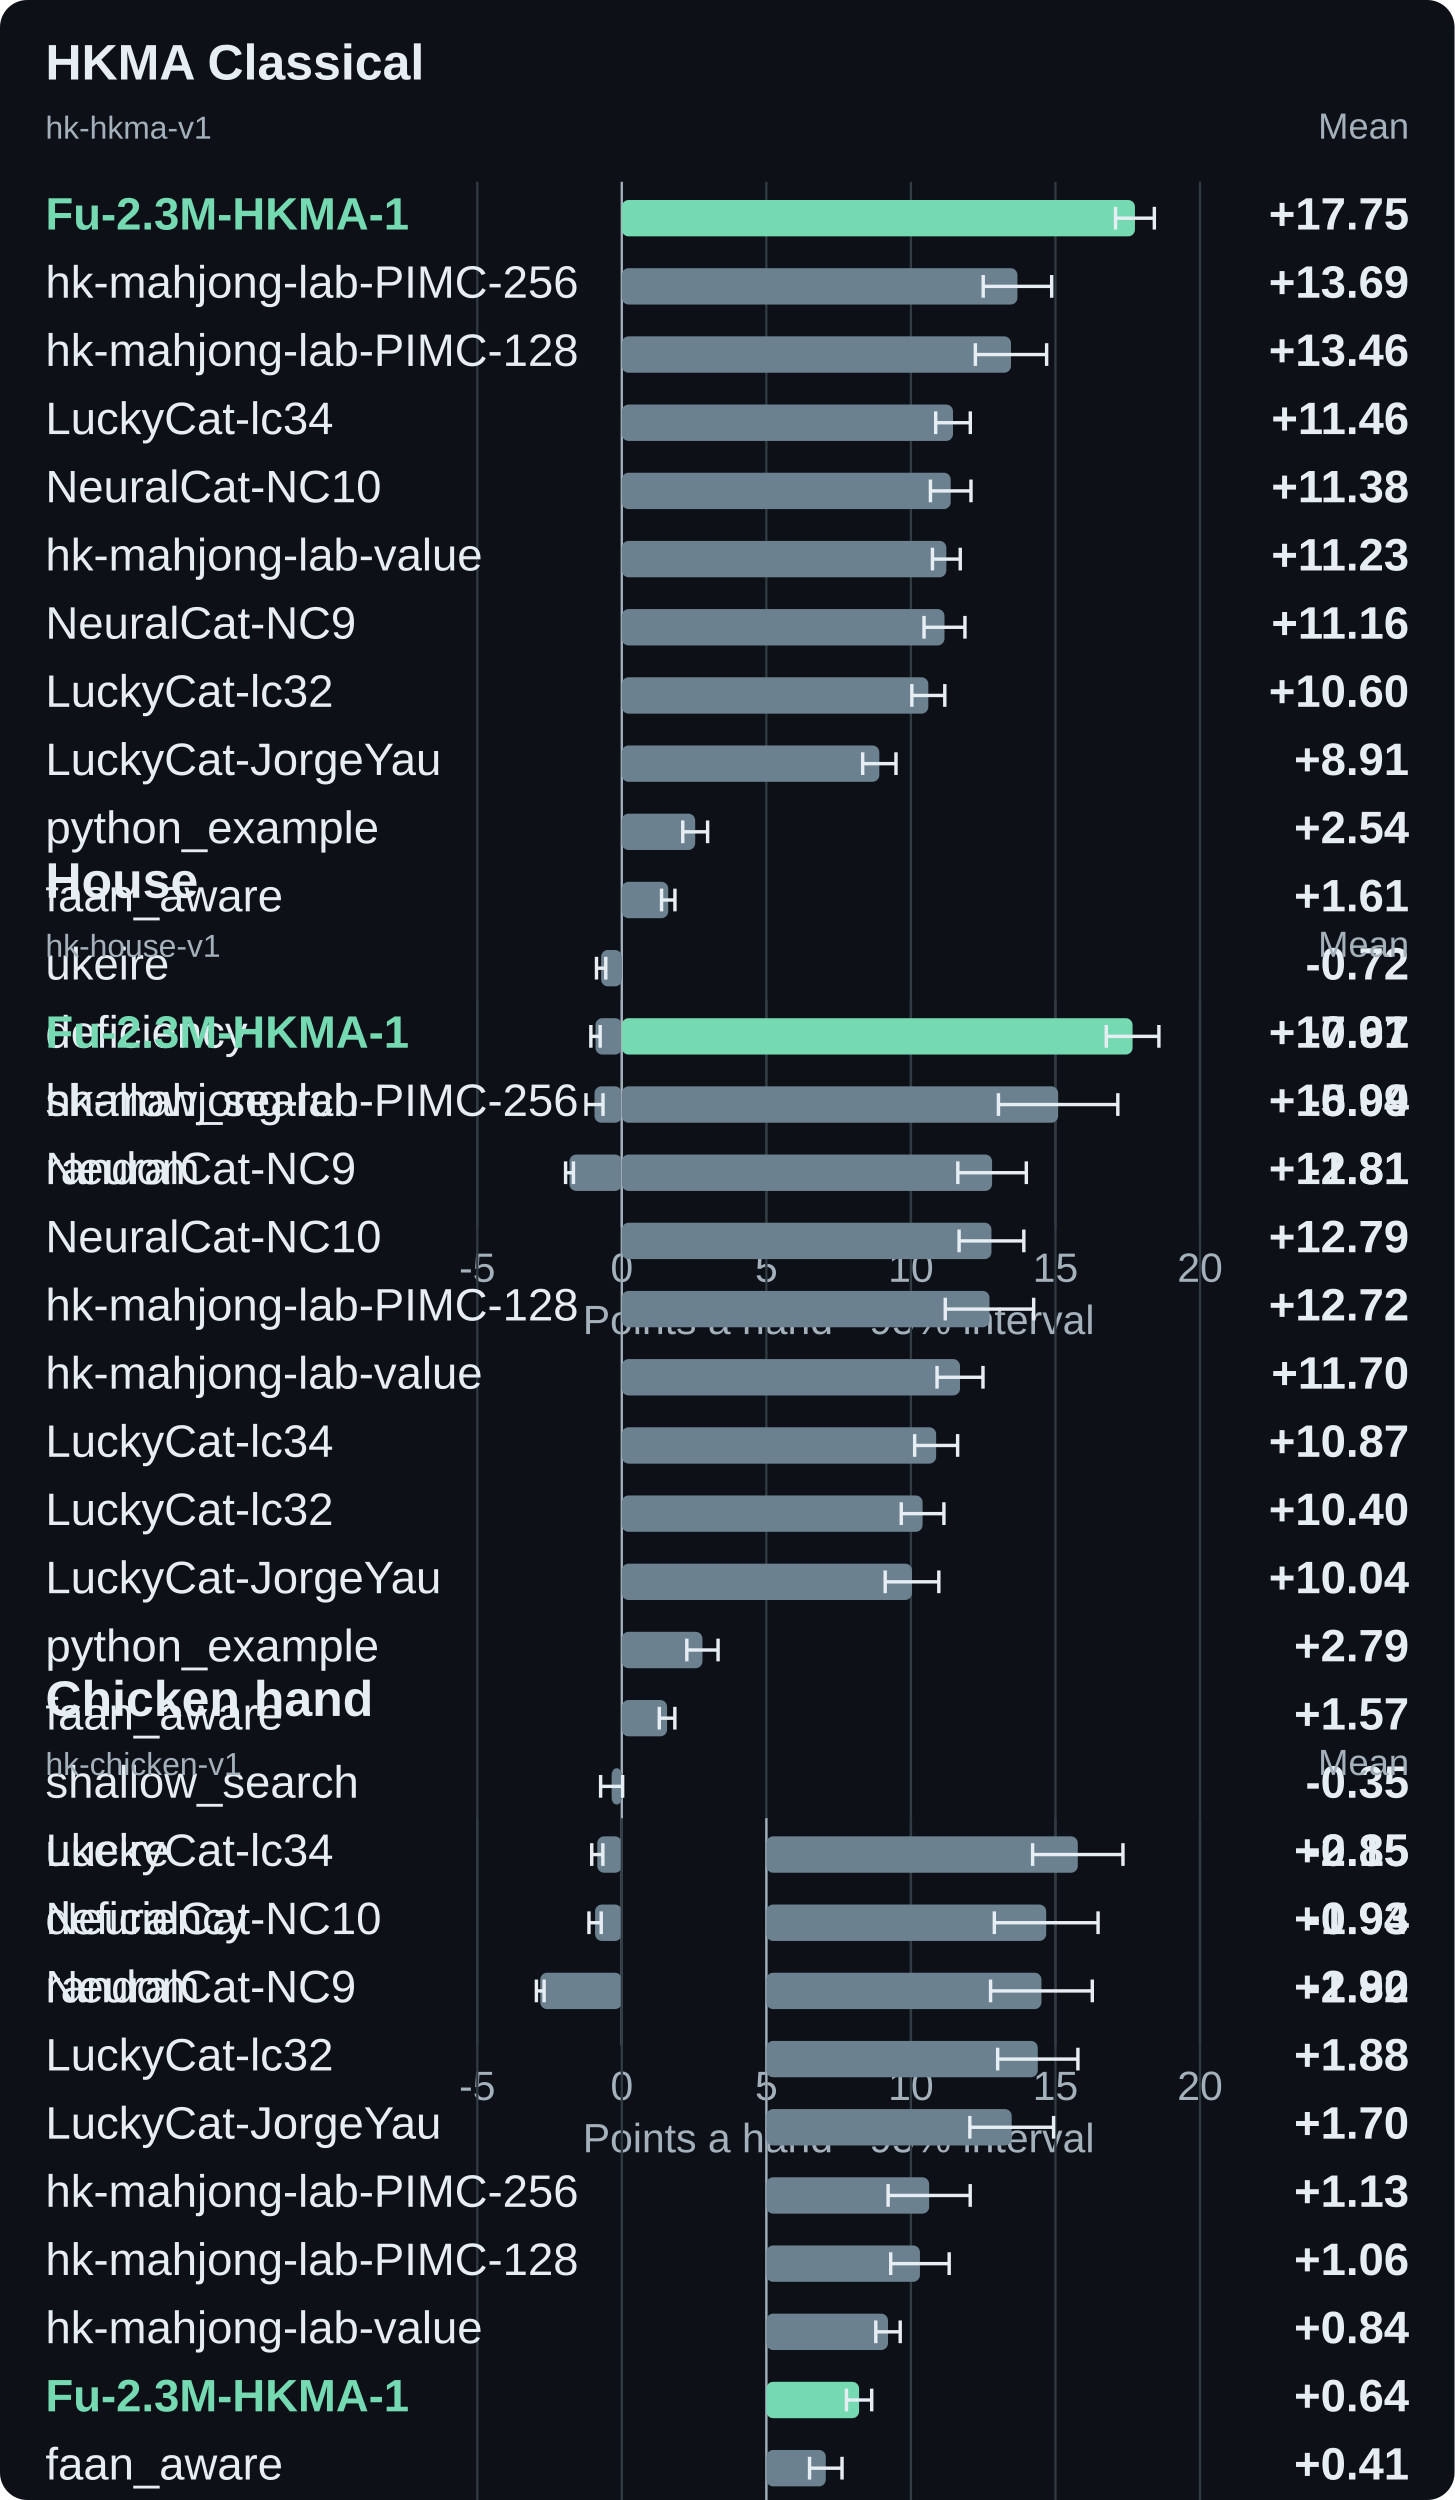
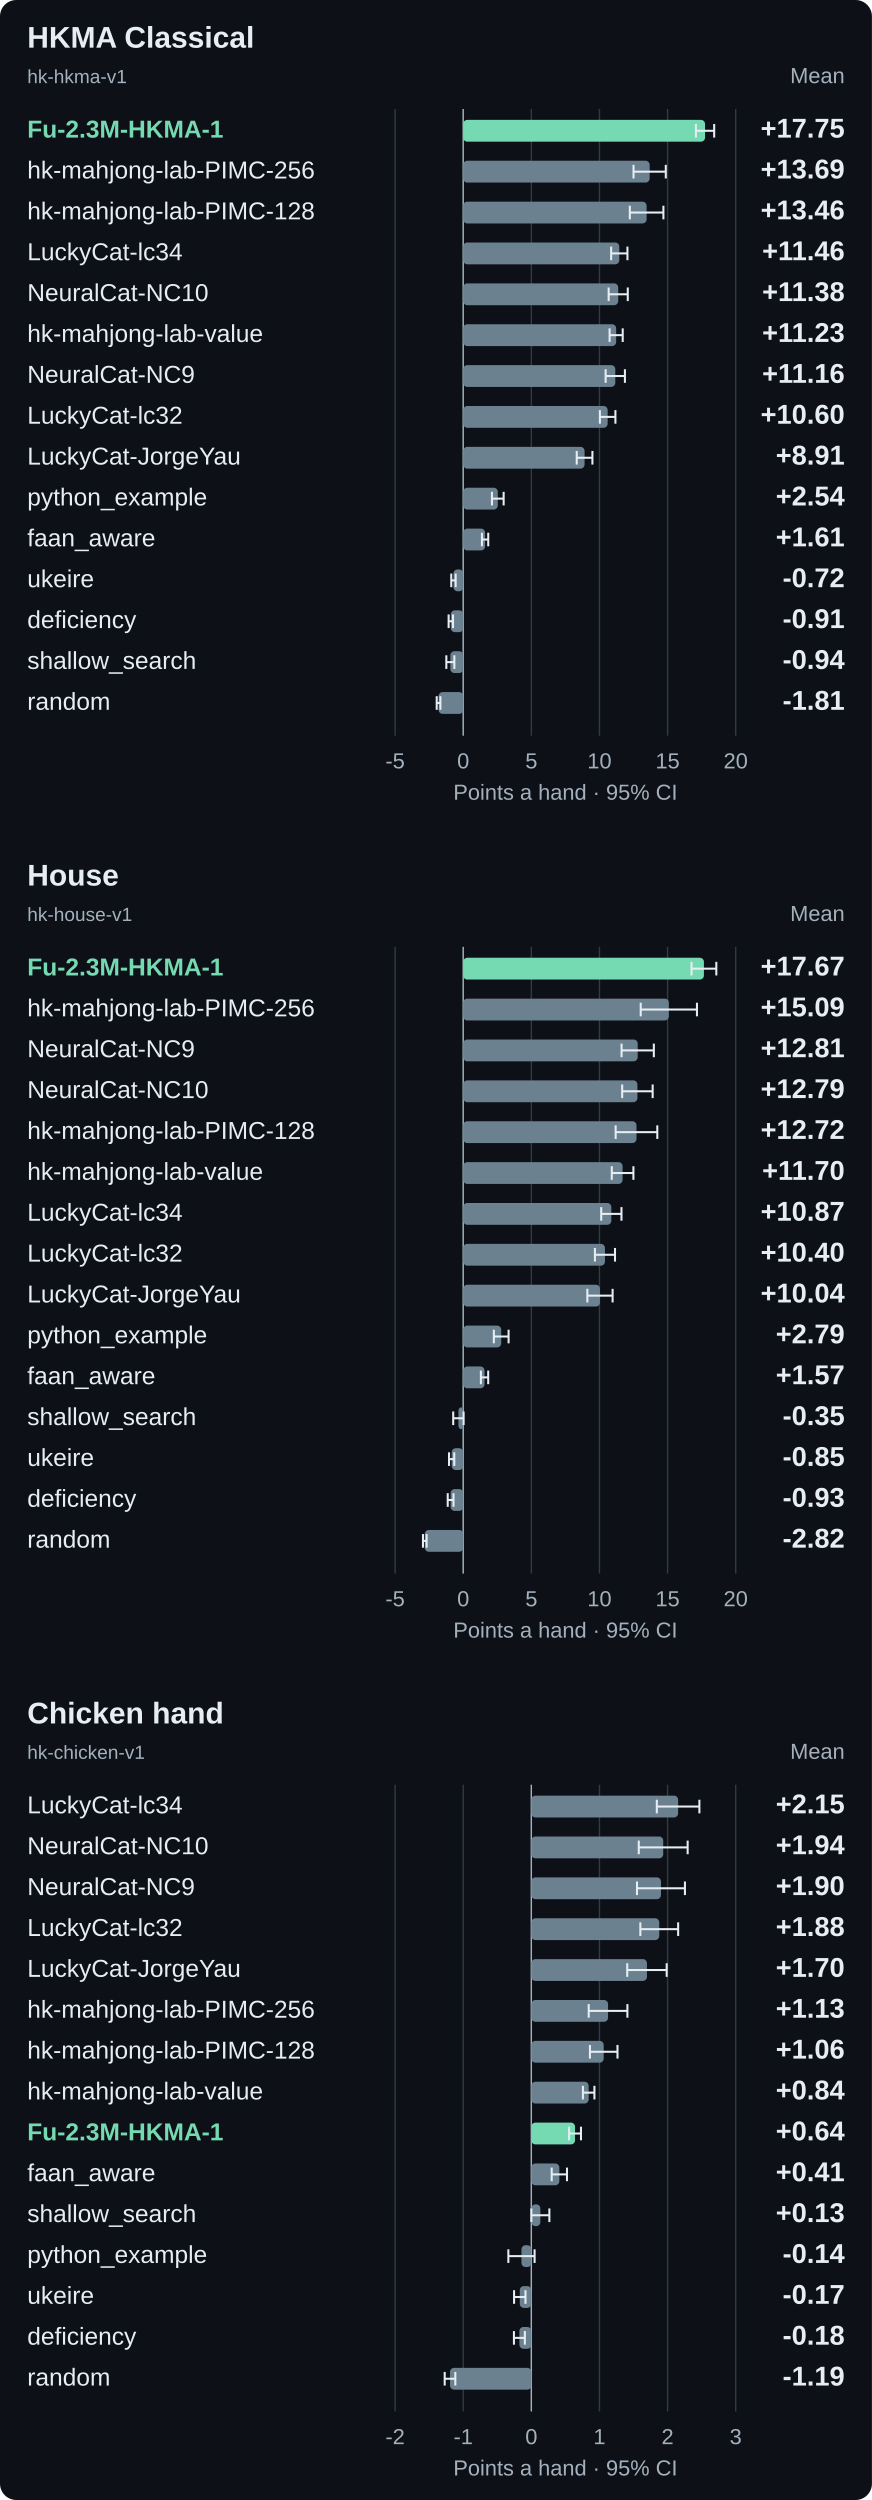
- <svg xmlns="http://www.w3.org/2000/svg" viewBox="0 0 640 1100" role="img" aria-labelledby="chart-title chart-desc">
-   <rect width="640" height="1100" rx="12" fill="#0d1117" />
+ <svg xmlns="http://www.w3.org/2000/svg" viewBox="0 0 640 1835" role="img" aria-labelledby="chart-title chart-desc">
+   <rect width="640" height="1835" rx="12" fill="#0d1117" />
  <g font-family="-apple-system,BlinkMacSystemFont,Segoe UI,Arial,sans-serif" fill="#e6edf3">
    <text x="20" y="35" font-size="22" font-weight="700">HKMA Classical</text>
    <text x="20" y="61" font-size="14" fill="#a4b1bd">hk-hkma-v1</text>
    <text x="620" y="61" font-size="16" text-anchor="end" fill="#a4b1bd">Mean</text>
-     <path d="M210.00 80V540" stroke="#303b43" />
-     <text x="210.00" y="564" font-size="18" text-anchor="middle" fill="#a4b1bd">-5</text>
-     <path d="M273.60 80V540" stroke="#303b43" />
-     <text x="273.60" y="564" font-size="18" text-anchor="middle" fill="#a4b1bd">0</text>
-     <path d="M337.20 80V540" stroke="#303b43" />
-     <text x="337.20" y="564" font-size="18" text-anchor="middle" fill="#a4b1bd">5</text>
-     <path d="M400.80 80V540" stroke="#303b43" />
-     <text x="400.80" y="564" font-size="18" text-anchor="middle" fill="#a4b1bd">10</text>
-     <path d="M464.40 80V540" stroke="#303b43" />
-     <text x="464.40" y="564" font-size="18" text-anchor="middle" fill="#a4b1bd">15</text>
-     <path d="M528.00 80V540" stroke="#303b43" />
-     <text x="528.00" y="564" font-size="18" text-anchor="middle" fill="#a4b1bd">20</text>
-     <path d="M273.60 80V540" stroke="#a4b1bd" />
-     <text x="20" y="101" font-size="20" fill="#75d9b1" font-weight="700">Fu-2.3M-HKMA-1</text>
-     <g>
-       <rect x="273.60" y="88" width="225.78" height="16" rx="3" fill="#75d9b1" />
-       <path d="M490.85 96H507.91M490.85 91v10M507.91 91v10" stroke="#e6edf3" stroke-width="1.5" />
+     <path d="M290.00 80V540" stroke="#303b43" />
+     <text x="290.00" y="564" font-size="16" text-anchor="middle" fill="#a4b1bd">-5</text>
+     <path d="M340.00 80V540" stroke="#303b43" />
+     <text x="340.00" y="564" font-size="16" text-anchor="middle" fill="#a4b1bd">0</text>
+     <path d="M390.00 80V540" stroke="#303b43" />
+     <text x="390.00" y="564" font-size="16" text-anchor="middle" fill="#a4b1bd">5</text>
+     <path d="M440.00 80V540" stroke="#303b43" />
+     <text x="440.00" y="564" font-size="16" text-anchor="middle" fill="#a4b1bd">10</text>
+     <path d="M490.00 80V540" stroke="#303b43" />
+     <text x="490.00" y="564" font-size="16" text-anchor="middle" fill="#a4b1bd">15</text>
+     <path d="M540.00 80V540" stroke="#303b43" />
+     <text x="540.00" y="564" font-size="16" text-anchor="middle" fill="#a4b1bd">20</text>
+     <path d="M340.00 80V540" stroke="#a4b1bd" />
+     <text x="20" y="101" font-size="18" fill="#75d9b1" font-weight="700">Fu-2.3M-HKMA-1</text>
+     <g>
+       <rect x="340.00" y="88" width="177.50" height="16" rx="3" fill="#75d9b1" />
+       <path d="M510.79 96H524.21M510.79 91v10M524.21 91v10" stroke="#e6edf3" stroke-width="1.5" />
    </g>
    <text x="620" y="101" font-size="20" text-anchor="end" font-weight="600">+17.75</text>
-     <text x="20" y="131" font-size="20" fill="#e6edf3" font-weight="400">hk-mahjong-lab-PIMC-256</text>
-     <g>
-       <rect x="273.60" y="118" width="174.07" height="16" rx="3" fill="#6b8190" />
-       <path d="M432.61 126H462.74M432.61 121v10M462.74 121v10" stroke="#e6edf3" stroke-width="1.5" />
+     <text x="20" y="131" font-size="18" fill="#e6edf3" font-weight="400">hk-mahjong-lab-PIMC-256</text>
+     <g>
+       <rect x="340.00" y="118" width="136.85" height="16" rx="3" fill="#6b8190" />
+       <path d="M465.01 126H488.69M465.01 121v10M488.69 121v10" stroke="#e6edf3" stroke-width="1.5" />
    </g>
    <text x="620" y="131" font-size="20" text-anchor="end" font-weight="600">+13.69</text>
-     <text x="20" y="161" font-size="20" fill="#e6edf3" font-weight="400">hk-mahjong-lab-PIMC-128</text>
-     <g>
-       <rect x="273.60" y="148" width="171.24" height="16" rx="3" fill="#6b8190" />
-       <path d="M429.16 156H460.52M429.16 151v10M460.52 151v10" stroke="#e6edf3" stroke-width="1.5" />
+     <text x="20" y="161" font-size="18" fill="#e6edf3" font-weight="400">hk-mahjong-lab-PIMC-128</text>
+     <g>
+       <rect x="340.00" y="148" width="134.62" height="16" rx="3" fill="#6b8190" />
+       <path d="M462.30 156H486.95M462.30 151v10M486.95 151v10" stroke="#e6edf3" stroke-width="1.5" />
    </g>
    <text x="620" y="161" font-size="20" text-anchor="end" font-weight="600">+13.46</text>
-     <text x="20" y="191" font-size="20" fill="#e6edf3" font-weight="400">LuckyCat-lc34</text>
-     <g>
-       <rect x="273.60" y="178" width="145.72" height="16" rx="3" fill="#6b8190" />
-       <path d="M411.71 186H426.93M411.71 181v10M426.93 181v10" stroke="#e6edf3" stroke-width="1.5" />
+     <text x="20" y="191" font-size="18" fill="#e6edf3" font-weight="400">LuckyCat-lc34</text>
+     <g>
+       <rect x="340.00" y="178" width="114.56" height="16" rx="3" fill="#6b8190" />
+       <path d="M448.58 186H460.54M448.58 181v10M460.54 181v10" stroke="#e6edf3" stroke-width="1.5" />
    </g>
    <text x="620" y="191" font-size="20" text-anchor="end" font-weight="600">+11.46</text>
-     <text x="20" y="221" font-size="20" fill="#e6edf3" font-weight="400">NeuralCat-NC10</text>
-     <g>
-       <rect x="273.60" y="208" width="144.71" height="16" rx="3" fill="#6b8190" />
-       <path d="M409.39 216H427.23M409.39 211v10M427.23 211v10" stroke="#e6edf3" stroke-width="1.5" />
+     <text x="20" y="221" font-size="18" fill="#e6edf3" font-weight="400">NeuralCat-NC10</text>
+     <g>
+       <rect x="340.00" y="208" width="113.76" height="16" rx="3" fill="#6b8190" />
+       <path d="M446.75 216H460.78M446.75 211v10M460.78 211v10" stroke="#e6edf3" stroke-width="1.5" />
    </g>
    <text x="620" y="221" font-size="20" text-anchor="end" font-weight="600">+11.38</text>
-     <text x="20" y="251" font-size="20" fill="#e6edf3" font-weight="400">hk-mahjong-lab-value</text>
-     <g>
-       <rect x="273.60" y="238" width="142.79" height="16" rx="3" fill="#6b8190" />
-       <path d="M410.28 246H422.51M410.28 241v10M422.51 241v10" stroke="#e6edf3" stroke-width="1.5" />
+     <text x="20" y="251" font-size="18" fill="#e6edf3" font-weight="400">hk-mahjong-lab-value</text>
+     <g>
+       <rect x="340.00" y="238" width="112.26" height="16" rx="3" fill="#6b8190" />
+       <path d="M447.45 246H457.07M447.45 241v10M457.07 241v10" stroke="#e6edf3" stroke-width="1.5" />
    </g>
    <text x="620" y="251" font-size="20" text-anchor="end" font-weight="600">+11.23</text>
-     <text x="20" y="281" font-size="20" fill="#e6edf3" font-weight="400">NeuralCat-NC9</text>
-     <g>
-       <rect x="273.60" y="268" width="141.97" height="16" rx="3" fill="#6b8190" />
-       <path d="M406.57 276H424.57M406.57 271v10M424.57 271v10" stroke="#e6edf3" stroke-width="1.5" />
+     <text x="20" y="281" font-size="18" fill="#e6edf3" font-weight="400">NeuralCat-NC9</text>
+     <g>
+       <rect x="340.00" y="268" width="111.62" height="16" rx="3" fill="#6b8190" />
+       <path d="M444.54 276H458.69M444.54 271v10M458.69 271v10" stroke="#e6edf3" stroke-width="1.5" />
    </g>
    <text x="620" y="281" font-size="20" text-anchor="end" font-weight="600">+11.16</text>
-     <text x="20" y="311" font-size="20" fill="#e6edf3" font-weight="400">LuckyCat-lc32</text>
-     <g>
-       <rect x="273.60" y="298" width="134.86" height="16" rx="3" fill="#6b8190" />
-       <path d="M401.21 306H415.71M401.21 301v10M415.71 301v10" stroke="#e6edf3" stroke-width="1.5" />
+     <text x="20" y="311" font-size="18" fill="#e6edf3" font-weight="400">LuckyCat-lc32</text>
+     <g>
+       <rect x="340.00" y="298" width="106.02" height="16" rx="3" fill="#6b8190" />
+       <path d="M440.32 306H451.72M440.32 301v10M451.72 301v10" stroke="#e6edf3" stroke-width="1.5" />
    </g>
    <text x="620" y="311" font-size="20" text-anchor="end" font-weight="600">+10.60</text>
-     <text x="20" y="341" font-size="20" fill="#e6edf3" font-weight="400">LuckyCat-JorgeYau</text>
-     <g>
-       <rect x="273.60" y="328" width="113.30" height="16" rx="3" fill="#6b8190" />
-       <path d="M379.58 336H394.23M379.58 331v10M394.23 331v10" stroke="#e6edf3" stroke-width="1.5" />
+     <text x="20" y="341" font-size="18" fill="#e6edf3" font-weight="400">LuckyCat-JorgeYau</text>
+     <g>
+       <rect x="340.00" y="328" width="89.08" height="16" rx="3" fill="#6b8190" />
+       <path d="M423.32 336H434.83M423.32 331v10M434.83 331v10" stroke="#e6edf3" stroke-width="1.5" />
    </g>
    <text x="620" y="341" font-size="20" text-anchor="end" font-weight="600">+8.91</text>
-     <text x="20" y="371" font-size="20" fill="#e6edf3" font-weight="400">python_example</text>
-     <g>
-       <rect x="273.60" y="358" width="32.28" height="16" rx="3" fill="#6b8190" />
-       <path d="M300.41 366H311.35M300.41 361v10M311.35 361v10" stroke="#e6edf3" stroke-width="1.5" />
+     <text x="20" y="371" font-size="18" fill="#e6edf3" font-weight="400">python_example</text>
+     <g>
+       <rect x="340.00" y="358" width="25.38" height="16" rx="3" fill="#6b8190" />
+       <path d="M361.08 366H369.67M361.08 361v10M369.67 361v10" stroke="#e6edf3" stroke-width="1.5" />
    </g>
    <text x="620" y="371" font-size="20" text-anchor="end" font-weight="600">+2.54</text>
-     <text x="20" y="401" font-size="20" fill="#e6edf3" font-weight="400">faan_aware</text>
-     <g>
-       <rect x="273.60" y="388" width="20.42" height="16" rx="3" fill="#6b8190" />
-       <path d="M291.08 396H296.97M291.08 391v10M296.97 391v10" stroke="#e6edf3" stroke-width="1.5" />
+     <text x="20" y="401" font-size="18" fill="#e6edf3" font-weight="400">faan_aware</text>
+     <g>
+       <rect x="340.00" y="388" width="16.06" height="16" rx="3" fill="#6b8190" />
+       <path d="M353.74 396H358.37M353.74 391v10M358.37 391v10" stroke="#e6edf3" stroke-width="1.5" />
    </g>
    <text x="620" y="401" font-size="20" text-anchor="end" font-weight="600">+1.61</text>
-     <text x="20" y="431" font-size="20" fill="#e6edf3" font-weight="400">ukeire</text>
-     <g>
-       <rect x="264.50" y="418" width="9.10" height="16" rx="3" fill="#6b8190" />
-       <path d="M262.46 426H266.54M262.46 421v10M266.54 421v10" stroke="#e6edf3" stroke-width="1.5" />
+     <text x="20" y="431" font-size="18" fill="#e6edf3" font-weight="400">ukeire</text>
+     <g>
+       <rect x="332.84" y="418" width="7.16" height="16" rx="3" fill="#6b8190" />
+       <path d="M331.24 426H334.45M331.24 421v10M334.45 421v10" stroke="#e6edf3" stroke-width="1.5" />
    </g>
    <text x="620" y="431" font-size="20" text-anchor="end" font-weight="600">-0.72</text>
-     <text x="20" y="461" font-size="20" fill="#e6edf3" font-weight="400">deficiency</text>
-     <g>
-       <rect x="262.02" y="448" width="11.58" height="16" rx="3" fill="#6b8190" />
-       <path d="M259.98 456H264.07M259.98 451v10M264.07 451v10" stroke="#e6edf3" stroke-width="1.5" />
+     <text x="20" y="461" font-size="18" fill="#e6edf3" font-weight="400">deficiency</text>
+     <g>
+       <rect x="330.90" y="448" width="9.10" height="16" rx="3" fill="#6b8190" />
+       <path d="M329.29 456H332.51M329.29 451v10M332.51 451v10" stroke="#e6edf3" stroke-width="1.5" />
    </g>
    <text x="620" y="461" font-size="20" text-anchor="end" font-weight="600">-0.91</text>
-     <text x="20" y="491" font-size="20" fill="#e6edf3" font-weight="400">shallow_search</text>
-     <g>
-       <rect x="261.58" y="478" width="12.02" height="16" rx="3" fill="#6b8190" />
-       <path d="M257.84 486H265.32M257.84 481v10M265.32 481v10" stroke="#e6edf3" stroke-width="1.5" />
+     <text x="20" y="491" font-size="18" fill="#e6edf3" font-weight="400">shallow_search</text>
+     <g>
+       <rect x="330.55" y="478" width="9.45" height="16" rx="3" fill="#6b8190" />
+       <path d="M327.61 486H333.49M327.61 481v10M333.49 481v10" stroke="#e6edf3" stroke-width="1.5" />
    </g>
    <text x="620" y="491" font-size="20" text-anchor="end" font-weight="600">-0.94</text>
-     <text x="20" y="521" font-size="20" fill="#e6edf3" font-weight="400">random</text>
-     <g>
-       <rect x="250.58" y="508" width="23.02" height="16" rx="3" fill="#6b8190" />
-       <path d="M248.86 516H252.31M248.86 511v10M252.31 511v10" stroke="#e6edf3" stroke-width="1.5" />
+     <text x="20" y="521" font-size="18" fill="#e6edf3" font-weight="400">random</text>
+     <g>
+       <rect x="321.90" y="508" width="18.10" height="16" rx="3" fill="#6b8190" />
+       <path d="M320.55 516H323.26M320.55 511v10M323.26 511v10" stroke="#e6edf3" stroke-width="1.5" />
    </g>
    <text x="620" y="521" font-size="20" text-anchor="end" font-weight="600">-1.81</text>
-     <text x="369" y="587" font-size="18" text-anchor="middle" fill="#a4b1bd">Points a hand · 95% interval</text>
-     <text x="20" y="395" font-size="22" font-weight="700">House</text>
-     <text x="20" y="421" font-size="14" fill="#a4b1bd">hk-house-v1</text>
-     <text x="620" y="421" font-size="16" text-anchor="end" fill="#a4b1bd">Mean</text>
-     <path d="M210.00 440V900" stroke="#303b43" />
-     <text x="210.00" y="924" font-size="18" text-anchor="middle" fill="#a4b1bd">-5</text>
-     <path d="M273.60 440V900" stroke="#303b43" />
-     <text x="273.60" y="924" font-size="18" text-anchor="middle" fill="#a4b1bd">0</text>
-     <path d="M337.20 440V900" stroke="#303b43" />
-     <text x="337.20" y="924" font-size="18" text-anchor="middle" fill="#a4b1bd">5</text>
-     <path d="M400.80 440V900" stroke="#303b43" />
-     <text x="400.80" y="924" font-size="18" text-anchor="middle" fill="#a4b1bd">10</text>
-     <path d="M464.40 440V900" stroke="#303b43" />
-     <text x="464.40" y="924" font-size="18" text-anchor="middle" fill="#a4b1bd">15</text>
-     <path d="M528.00 440V900" stroke="#303b43" />
-     <text x="528.00" y="924" font-size="18" text-anchor="middle" fill="#a4b1bd">20</text>
-     <path d="M273.60 440V900" stroke="#a4b1bd" />
-     <text x="20" y="461" font-size="20" fill="#75d9b1" font-weight="700">Fu-2.3M-HKMA-1</text>
-     <g>
-       <rect x="273.60" y="448" width="224.74" height="16" rx="3" fill="#75d9b1" />
-       <path d="M486.77 456H509.91M486.77 451v10M509.91 451v10" stroke="#e6edf3" stroke-width="1.5" />
-     </g>
-     <text x="620" y="461" font-size="20" text-anchor="end" font-weight="600">+17.67</text>
-     <text x="20" y="491" font-size="20" fill="#e6edf3" font-weight="400">hk-mahjong-lab-PIMC-256</text>
-     <g>
-       <rect x="273.60" y="478" width="191.98" height="16" rx="3" fill="#6b8190" />
-       <path d="M439.32 486H491.84M439.32 481v10M491.84 481v10" stroke="#e6edf3" stroke-width="1.5" />
-     </g>
-     <text x="620" y="491" font-size="20" text-anchor="end" font-weight="600">+15.09</text>
-     <text x="20" y="521" font-size="20" fill="#e6edf3" font-weight="400">NeuralCat-NC9</text>
-     <g>
-       <rect x="273.60" y="508" width="162.91" height="16" rx="3" fill="#6b8190" />
-       <path d="M421.44 516H451.58M421.44 511v10M451.58 511v10" stroke="#e6edf3" stroke-width="1.5" />
-     </g>
-     <text x="620" y="521" font-size="20" text-anchor="end" font-weight="600">+12.81</text>
-     <text x="20" y="551" font-size="20" fill="#e6edf3" font-weight="400">NeuralCat-NC10</text>
-     <g>
-       <rect x="273.60" y="538" width="162.64" height="16" rx="3" fill="#6b8190" />
-       <path d="M422.01 546H450.48M422.01 541v10M450.48 541v10" stroke="#e6edf3" stroke-width="1.5" />
-     </g>
-     <text x="620" y="551" font-size="20" text-anchor="end" font-weight="600">+12.79</text>
-     <text x="20" y="581" font-size="20" fill="#e6edf3" font-weight="400">hk-mahjong-lab-PIMC-128</text>
-     <g>
-       <rect x="273.60" y="568" width="161.77" height="16" rx="3" fill="#6b8190" />
-       <path d="M415.92 576H454.81M415.92 571v10M454.81 571v10" stroke="#e6edf3" stroke-width="1.5" />
-     </g>
-     <text x="620" y="581" font-size="20" text-anchor="end" font-weight="600">+12.72</text>
-     <text x="20" y="611" font-size="20" fill="#e6edf3" font-weight="400">hk-mahjong-lab-value</text>
-     <g>
-       <rect x="273.60" y="598" width="148.80" height="16" rx="3" fill="#6b8190" />
-       <path d="M412.30 606H432.51M412.30 601v10M432.51 601v10" stroke="#e6edf3" stroke-width="1.5" />
-     </g>
-     <text x="620" y="611" font-size="20" text-anchor="end" font-weight="600">+11.70</text>
-     <text x="20" y="641" font-size="20" fill="#e6edf3" font-weight="400">LuckyCat-lc34</text>
-     <g>
-       <rect x="273.60" y="628" width="138.30" height="16" rx="3" fill="#6b8190" />
-       <path d="M402.45 636H421.36M402.45 631v10M421.36 631v10" stroke="#e6edf3" stroke-width="1.5" />
-     </g>
-     <text x="620" y="641" font-size="20" text-anchor="end" font-weight="600">+10.87</text>
-     <text x="20" y="671" font-size="20" fill="#e6edf3" font-weight="400">LuckyCat-lc32</text>
-     <g>
-       <rect x="273.60" y="658" width="132.34" height="16" rx="3" fill="#6b8190" />
-       <path d="M396.56 666H415.32M396.56 661v10M415.32 661v10" stroke="#e6edf3" stroke-width="1.5" />
-     </g>
-     <text x="620" y="671" font-size="20" text-anchor="end" font-weight="600">+10.40</text>
-     <text x="20" y="701" font-size="20" fill="#e6edf3" font-weight="400">LuckyCat-JorgeYau</text>
-     <g>
-       <rect x="273.60" y="688" width="127.68" height="16" rx="3" fill="#6b8190" />
-       <path d="M389.49 696H413.08M389.49 691v10M413.08 691v10" stroke="#e6edf3" stroke-width="1.5" />
-     </g>
-     <text x="620" y="701" font-size="20" text-anchor="end" font-weight="600">+10.04</text>
-     <text x="20" y="731" font-size="20" fill="#e6edf3" font-weight="400">python_example</text>
-     <g>
-       <rect x="273.60" y="718" width="35.48" height="16" rx="3" fill="#6b8190" />
-       <path d="M302.20 726H315.95M302.20 721v10M315.95 721v10" stroke="#e6edf3" stroke-width="1.5" />
-     </g>
-     <text x="620" y="731" font-size="20" text-anchor="end" font-weight="600">+2.79</text>
-     <text x="20" y="761" font-size="20" fill="#e6edf3" font-weight="400">faan_aware</text>
-     <g>
-       <rect x="273.60" y="748" width="19.91" height="16" rx="3" fill="#6b8190" />
-       <path d="M290.09 756H296.93M290.09 751v10M296.93 751v10" stroke="#e6edf3" stroke-width="1.5" />
-     </g>
-     <text x="620" y="761" font-size="20" text-anchor="end" font-weight="600">+1.57</text>
-     <text x="20" y="791" font-size="20" fill="#e6edf3" font-weight="400">shallow_search</text>
-     <g>
-       <rect x="269.12" y="778" width="4.48" height="16" rx="3" fill="#6b8190" />
-       <path d="M264.27 786H273.96M264.27 781v10M273.96 781v10" stroke="#e6edf3" stroke-width="1.5" />
-     </g>
-     <text x="620" y="791" font-size="20" text-anchor="end" font-weight="600">-0.35</text>
-     <text x="20" y="821" font-size="20" fill="#e6edf3" font-weight="400">ukeire</text>
-     <g>
-       <rect x="262.81" y="808" width="10.79" height="16" rx="3" fill="#6b8190" />
-       <path d="M260.36 816H265.26M260.36 811v10M265.26 811v10" stroke="#e6edf3" stroke-width="1.5" />
-     </g>
-     <text x="620" y="821" font-size="20" text-anchor="end" font-weight="600">-0.85</text>
-     <text x="20" y="851" font-size="20" fill="#e6edf3" font-weight="400">deficiency</text>
-     <g>
-       <rect x="261.83" y="838" width="11.77" height="16" rx="3" fill="#6b8190" />
-       <path d="M259.14 846H264.53M259.14 841v10M264.53 841v10" stroke="#e6edf3" stroke-width="1.5" />
-     </g>
-     <text x="620" y="851" font-size="20" text-anchor="end" font-weight="600">-0.93</text>
-     <text x="20" y="881" font-size="20" fill="#e6edf3" font-weight="400">random</text>
-     <g>
-       <rect x="237.72" y="868" width="35.88" height="16" rx="3" fill="#6b8190" />
-       <path d="M236.02 876H239.41M236.02 871v10M239.41 871v10" stroke="#e6edf3" stroke-width="1.5" />
-     </g>
-     <text x="620" y="881" font-size="20" text-anchor="end" font-weight="600">-2.82</text>
-     <text x="369" y="947" font-size="18" text-anchor="middle" fill="#a4b1bd">Points a hand · 95% interval</text>
-     <text x="20" y="755" font-size="22" font-weight="700">Chicken hand</text>
-     <text x="20" y="781" font-size="14" fill="#a4b1bd">hk-chicken-v1</text>
-     <text x="620" y="781" font-size="16" text-anchor="end" fill="#a4b1bd">Mean</text>
-     <path d="M210.00 800V1260" stroke="#303b43" />
-     <text x="210.00" y="1284" font-size="18" text-anchor="middle" fill="#a4b1bd">-2</text>
-     <path d="M273.60 800V1260" stroke="#303b43" />
-     <text x="273.60" y="1284" font-size="18" text-anchor="middle" fill="#a4b1bd">-1</text>
-     <path d="M337.20 800V1260" stroke="#303b43" />
-     <text x="337.20" y="1284" font-size="18" text-anchor="middle" fill="#a4b1bd">0</text>
-     <path d="M400.80 800V1260" stroke="#303b43" />
-     <text x="400.80" y="1284" font-size="18" text-anchor="middle" fill="#a4b1bd">1</text>
-     <path d="M464.40 800V1260" stroke="#303b43" />
-     <text x="464.40" y="1284" font-size="18" text-anchor="middle" fill="#a4b1bd">2</text>
-     <path d="M528.00 800V1260" stroke="#303b43" />
-     <text x="528.00" y="1284" font-size="18" text-anchor="middle" fill="#a4b1bd">3</text>
-     <path d="M337.20 800V1260" stroke="#a4b1bd" />
-     <text x="20" y="821" font-size="20" fill="#e6edf3" font-weight="400">LuckyCat-lc34</text>
-     <g>
-       <rect x="337.20" y="808" width="137.03" height="16" rx="3" fill="#6b8190" />
-       <path d="M454.35 816H494.10M454.35 811v10M494.10 811v10" stroke="#e6edf3" stroke-width="1.5" />
-     </g>
-     <text x="620" y="821" font-size="20" text-anchor="end" font-weight="600">+2.15</text>
-     <text x="20" y="851" font-size="20" fill="#e6edf3" font-weight="400">NeuralCat-NC10</text>
-     <g>
-       <rect x="337.20" y="838" width="123.13" height="16" rx="3" fill="#6b8190" />
-       <path d="M437.51 846H483.15M437.51 841v10M483.15 841v10" stroke="#e6edf3" stroke-width="1.5" />
-     </g>
-     <text x="620" y="851" font-size="20" text-anchor="end" font-weight="600">+1.94</text>
-     <text x="20" y="881" font-size="20" fill="#e6edf3" font-weight="400">NeuralCat-NC9</text>
-     <g>
-       <rect x="337.20" y="868" width="121.03" height="16" rx="3" fill="#6b8190" />
-       <path d="M435.85 876H480.61M435.85 871v10M480.61 871v10" stroke="#e6edf3" stroke-width="1.5" />
-     </g>
-     <text x="620" y="881" font-size="20" text-anchor="end" font-weight="600">+1.90</text>
-     <text x="20" y="911" font-size="20" fill="#e6edf3" font-weight="400">LuckyCat-lc32</text>
-     <g>
-       <rect x="337.20" y="898" width="119.42" height="16" rx="3" fill="#6b8190" />
-       <path d="M438.97 906H474.28M438.97 901v10M474.28 901v10" stroke="#e6edf3" stroke-width="1.5" />
-     </g>
-     <text x="620" y="911" font-size="20" text-anchor="end" font-weight="600">+1.88</text>
-     <text x="20" y="941" font-size="20" fill="#e6edf3" font-weight="400">LuckyCat-JorgeYau</text>
-     <g>
-       <rect x="337.20" y="928" width="107.95" height="16" rx="3" fill="#6b8190" />
-       <path d="M426.73 936H463.58M426.73 931v10M463.58 931v10" stroke="#e6edf3" stroke-width="1.5" />
-     </g>
-     <text x="620" y="941" font-size="20" text-anchor="end" font-weight="600">+1.70</text>
-     <text x="20" y="971" font-size="20" fill="#e6edf3" font-weight="400">hk-mahjong-lab-PIMC-256</text>
-     <g>
-       <rect x="337.20" y="958" width="71.63" height="16" rx="3" fill="#6b8190" />
-       <path d="M390.77 966H426.89M390.77 961v10M426.89 961v10" stroke="#e6edf3" stroke-width="1.5" />
-     </g>
-     <text x="620" y="971" font-size="20" text-anchor="end" font-weight="600">+1.13</text>
-     <text x="20" y="1001" font-size="20" fill="#e6edf3" font-weight="400">hk-mahjong-lab-PIMC-128</text>
-     <g>
-       <rect x="337.20" y="988" width="67.57" height="16" rx="3" fill="#6b8190" />
-       <path d="M391.91 996H417.64M391.91 991v10M417.64 991v10" stroke="#e6edf3" stroke-width="1.5" />
-     </g>
-     <text x="620" y="1001" font-size="20" text-anchor="end" font-weight="600">+1.06</text>
-     <text x="20" y="1031" font-size="20" fill="#e6edf3" font-weight="400">hk-mahjong-lab-value</text>
-     <g>
-       <rect x="337.20" y="1018" width="53.52" height="16" rx="3" fill="#6b8190" />
-       <path d="M385.35 1026H396.09M385.35 1021v10M396.09 1021v10" stroke="#e6edf3" stroke-width="1.5" />
-     </g>
-     <text x="620" y="1031" font-size="20" text-anchor="end" font-weight="600">+0.84</text>
-     <text x="20" y="1061" font-size="20" fill="#75d9b1" font-weight="700">Fu-2.3M-HKMA-1</text>
-     <g>
-       <rect x="337.20" y="1048" width="40.80" height="16" rx="3" fill="#75d9b1" />
-       <path d="M372.45 1056H383.55M372.45 1051v10M383.55 1051v10" stroke="#e6edf3" stroke-width="1.5" />
-     </g>
-     <text x="620" y="1061" font-size="20" text-anchor="end" font-weight="600">+0.64</text>
-     <text x="20" y="1091" font-size="20" fill="#e6edf3" font-weight="400">faan_aware</text>
-     <g>
-       <rect x="337.20" y="1078" width="26.15" height="16" rx="3" fill="#6b8190" />
-       <path d="M356.20 1086H370.49M356.20 1081v10M370.49 1081v10" stroke="#e6edf3" stroke-width="1.5" />
-     </g>
-     <text x="620" y="1091" font-size="20" text-anchor="end" font-weight="600">+0.41</text>
-     <text x="20" y="1121" font-size="20" fill="#e6edf3" font-weight="400">shallow_search</text>
-     <g>
-       <rect x="337.20" y="1108" width="8.43" height="16" rx="3" fill="#6b8190" />
-       <path d="M337.22 1116H354.04M337.22 1111v10M354.04 1111v10" stroke="#e6edf3" stroke-width="1.5" />
-     </g>
-     <text x="620" y="1121" font-size="20" text-anchor="end" font-weight="600">+0.13</text>
-     <text x="20" y="1151" font-size="20" fill="#e6edf3" font-weight="400">python_example</text>
-     <g>
-       <rect x="327.99" y="1138" width="9.21" height="16" rx="3" fill="#6b8190" />
-       <path d="M315.74 1146H340.23M315.74 1141v10M340.23 1141v10" stroke="#e6edf3" stroke-width="1.5" />
-     </g>
-     <text x="620" y="1151" font-size="20" text-anchor="end" font-weight="600">-0.14</text>
-     <text x="20" y="1181" font-size="20" fill="#e6edf3" font-weight="400">ukeire</text>
-     <g>
-       <rect x="326.41" y="1168" width="10.79" height="16" rx="3" fill="#6b8190" />
-       <path d="M321.08 1176H331.74M321.08 1171v10M331.74 1171v10" stroke="#e6edf3" stroke-width="1.5" />
-     </g>
-     <text x="620" y="1181" font-size="20" text-anchor="end" font-weight="600">-0.17</text>
-     <text x="20" y="1211" font-size="20" fill="#e6edf3" font-weight="400">deficiency</text>
-     <g>
-       <rect x="326.05" y="1198" width="11.15" height="16" rx="3" fill="#6b8190" />
-       <path d="M320.96 1206H331.15M320.96 1201v10M331.15 1201v10" stroke="#e6edf3" stroke-width="1.5" />
-     </g>
-     <text x="620" y="1211" font-size="20" text-anchor="end" font-weight="600">-0.18</text>
-     <text x="20" y="1241" font-size="20" fill="#e6edf3" font-weight="400">random</text>
-     <g>
-       <rect x="261.28" y="1228" width="75.92" height="16" rx="3" fill="#6b8190" />
-       <path d="M256.32 1236H266.24M256.32 1231v10M266.24 1231v10" stroke="#e6edf3" stroke-width="1.5" />
-     </g>
-     <text x="620" y="1241" font-size="20" text-anchor="end" font-weight="600">-1.19</text>
-     <text x="369" y="1307" font-size="18" text-anchor="middle" fill="#a4b1bd">Points a hand · 95% interval</text>
+     <text x="415" y="587" font-size="16" text-anchor="middle" fill="#a4b1bd">Points a hand · 95% CI</text>
+     <text x="20" y="650" font-size="22" font-weight="700">House</text>
+     <text x="20" y="676" font-size="14" fill="#a4b1bd">hk-house-v1</text>
+     <text x="620" y="676" font-size="16" text-anchor="end" fill="#a4b1bd">Mean</text>
+     <path d="M290.00 695V1155" stroke="#303b43" />
+     <text x="290.00" y="1179" font-size="16" text-anchor="middle" fill="#a4b1bd">-5</text>
+     <path d="M340.00 695V1155" stroke="#303b43" />
+     <text x="340.00" y="1179" font-size="16" text-anchor="middle" fill="#a4b1bd">0</text>
+     <path d="M390.00 695V1155" stroke="#303b43" />
+     <text x="390.00" y="1179" font-size="16" text-anchor="middle" fill="#a4b1bd">5</text>
+     <path d="M440.00 695V1155" stroke="#303b43" />
+     <text x="440.00" y="1179" font-size="16" text-anchor="middle" fill="#a4b1bd">10</text>
+     <path d="M490.00 695V1155" stroke="#303b43" />
+     <text x="490.00" y="1179" font-size="16" text-anchor="middle" fill="#a4b1bd">15</text>
+     <path d="M540.00 695V1155" stroke="#303b43" />
+     <text x="540.00" y="1179" font-size="16" text-anchor="middle" fill="#a4b1bd">20</text>
+     <path d="M340.00 695V1155" stroke="#a4b1bd" />
+     <text x="20" y="716" font-size="18" fill="#75d9b1" font-weight="700">Fu-2.3M-HKMA-1</text>
+     <g>
+       <rect x="340.00" y="703" width="176.68" height="16" rx="3" fill="#75d9b1" />
+       <path d="M507.58 711H525.78M507.58 706v10M525.78 706v10" stroke="#e6edf3" stroke-width="1.5" />
+     </g>
+     <text x="620" y="716" font-size="20" text-anchor="end" font-weight="600">+17.67</text>
+     <text x="20" y="746" font-size="18" fill="#e6edf3" font-weight="400">hk-mahjong-lab-PIMC-256</text>
+     <g>
+       <rect x="340.00" y="733" width="150.93" height="16" rx="3" fill="#6b8190" />
+       <path d="M470.28 741H511.57M470.28 736v10M511.57 736v10" stroke="#e6edf3" stroke-width="1.5" />
+     </g>
+     <text x="620" y="746" font-size="20" text-anchor="end" font-weight="600">+15.09</text>
+     <text x="20" y="776" font-size="18" fill="#e6edf3" font-weight="400">NeuralCat-NC9</text>
+     <g>
+       <rect x="340.00" y="763" width="128.07" height="16" rx="3" fill="#6b8190" />
+       <path d="M456.23 771H479.92M456.23 766v10M479.92 766v10" stroke="#e6edf3" stroke-width="1.5" />
+     </g>
+     <text x="620" y="776" font-size="20" text-anchor="end" font-weight="600">+12.81</text>
+     <text x="20" y="806" font-size="18" fill="#e6edf3" font-weight="400">NeuralCat-NC10</text>
+     <g>
+       <rect x="340.00" y="793" width="127.87" height="16" rx="3" fill="#6b8190" />
+       <path d="M456.68 801H479.05M456.68 796v10M479.05 796v10" stroke="#e6edf3" stroke-width="1.5" />
+     </g>
+     <text x="620" y="806" font-size="20" text-anchor="end" font-weight="600">+12.79</text>
+     <text x="20" y="836" font-size="18" fill="#e6edf3" font-weight="400">hk-mahjong-lab-PIMC-128</text>
+     <g>
+       <rect x="340.00" y="823" width="127.18" height="16" rx="3" fill="#6b8190" />
+       <path d="M451.89 831H482.46M451.89 826v10M482.46 826v10" stroke="#e6edf3" stroke-width="1.5" />
+     </g>
+     <text x="620" y="836" font-size="20" text-anchor="end" font-weight="600">+12.72</text>
+     <text x="20" y="866" font-size="18" fill="#e6edf3" font-weight="400">hk-mahjong-lab-value</text>
+     <g>
+       <rect x="340.00" y="853" width="116.99" height="16" rx="3" fill="#6b8190" />
+       <path d="M449.04 861H464.93M449.04 856v10M464.93 856v10" stroke="#e6edf3" stroke-width="1.5" />
+     </g>
+     <text x="620" y="866" font-size="20" text-anchor="end" font-weight="600">+11.70</text>
+     <text x="20" y="896" font-size="18" fill="#e6edf3" font-weight="400">LuckyCat-lc34</text>
+     <g>
+       <rect x="340.00" y="883" width="108.73" height="16" rx="3" fill="#6b8190" />
+       <path d="M441.30 891H456.16M441.30 886v10M456.16 886v10" stroke="#e6edf3" stroke-width="1.5" />
+     </g>
+     <text x="620" y="896" font-size="20" text-anchor="end" font-weight="600">+10.87</text>
+     <text x="20" y="926" font-size="18" fill="#e6edf3" font-weight="400">LuckyCat-lc32</text>
+     <g>
+       <rect x="340.00" y="913" width="104.04" height="16" rx="3" fill="#6b8190" />
+       <path d="M436.67 921H451.41M436.67 916v10M451.41 916v10" stroke="#e6edf3" stroke-width="1.5" />
+     </g>
+     <text x="620" y="926" font-size="20" text-anchor="end" font-weight="600">+10.40</text>
+     <text x="20" y="956" font-size="18" fill="#e6edf3" font-weight="400">LuckyCat-JorgeYau</text>
+     <g>
+       <rect x="340.00" y="943" width="100.38" height="16" rx="3" fill="#6b8190" />
+       <path d="M431.11 951H449.65M431.11 946v10M449.65 946v10" stroke="#e6edf3" stroke-width="1.5" />
+     </g>
+     <text x="620" y="956" font-size="20" text-anchor="end" font-weight="600">+10.04</text>
+     <text x="20" y="986" font-size="18" fill="#e6edf3" font-weight="400">python_example</text>
+     <g>
+       <rect x="340.00" y="973" width="27.89" height="16" rx="3" fill="#6b8190" />
+       <path d="M362.48 981H373.30M362.48 976v10M373.30 976v10" stroke="#e6edf3" stroke-width="1.5" />
+     </g>
+     <text x="620" y="986" font-size="20" text-anchor="end" font-weight="600">+2.79</text>
+     <text x="20" y="1016" font-size="18" fill="#e6edf3" font-weight="400">faan_aware</text>
+     <g>
+       <rect x="340.00" y="1003" width="15.65" height="16" rx="3" fill="#6b8190" />
+       <path d="M352.97 1011H358.34M352.97 1006v10M358.34 1006v10" stroke="#e6edf3" stroke-width="1.5" />
+     </g>
+     <text x="620" y="1016" font-size="20" text-anchor="end" font-weight="600">+1.57</text>
+     <text x="20" y="1046" font-size="18" fill="#e6edf3" font-weight="400">shallow_search</text>
+     <g>
+       <rect x="336.48" y="1033" width="3.52" height="16" rx="3" fill="#6b8190" />
+       <path d="M332.66 1041H340.29M332.66 1036v10M340.29 1036v10" stroke="#e6edf3" stroke-width="1.5" />
+     </g>
+     <text x="620" y="1046" font-size="20" text-anchor="end" font-weight="600">-0.35</text>
+     <text x="20" y="1076" font-size="18" fill="#e6edf3" font-weight="400">ukeire</text>
+     <g>
+       <rect x="331.51" y="1063" width="8.49" height="16" rx="3" fill="#6b8190" />
+       <path d="M329.59 1071H333.44M329.59 1066v10M333.44 1066v10" stroke="#e6edf3" stroke-width="1.5" />
+     </g>
+     <text x="620" y="1076" font-size="20" text-anchor="end" font-weight="600">-0.85</text>
+     <text x="20" y="1106" font-size="18" fill="#e6edf3" font-weight="400">deficiency</text>
+     <g>
+       <rect x="330.75" y="1093" width="9.25" height="16" rx="3" fill="#6b8190" />
+       <path d="M328.63 1101H332.87M328.63 1096v10M332.87 1096v10" stroke="#e6edf3" stroke-width="1.5" />
+     </g>
+     <text x="620" y="1106" font-size="20" text-anchor="end" font-weight="600">-0.93</text>
+     <text x="20" y="1136" font-size="18" fill="#e6edf3" font-weight="400">random</text>
+     <g>
+       <rect x="311.79" y="1123" width="28.21" height="16" rx="3" fill="#6b8190" />
+       <path d="M310.46 1131H313.12M310.46 1126v10M313.12 1126v10" stroke="#e6edf3" stroke-width="1.5" />
+     </g>
+     <text x="620" y="1136" font-size="20" text-anchor="end" font-weight="600">-2.82</text>
+     <text x="415" y="1202" font-size="16" text-anchor="middle" fill="#a4b1bd">Points a hand · 95% CI</text>
+     <text x="20" y="1265" font-size="22" font-weight="700">Chicken hand</text>
+     <text x="20" y="1291" font-size="14" fill="#a4b1bd">hk-chicken-v1</text>
+     <text x="620" y="1291" font-size="16" text-anchor="end" fill="#a4b1bd">Mean</text>
+     <path d="M290.00 1310V1770" stroke="#303b43" />
+     <text x="290.00" y="1794" font-size="16" text-anchor="middle" fill="#a4b1bd">-2</text>
+     <path d="M340.00 1310V1770" stroke="#303b43" />
+     <text x="340.00" y="1794" font-size="16" text-anchor="middle" fill="#a4b1bd">-1</text>
+     <path d="M390.00 1310V1770" stroke="#303b43" />
+     <text x="390.00" y="1794" font-size="16" text-anchor="middle" fill="#a4b1bd">0</text>
+     <path d="M440.00 1310V1770" stroke="#303b43" />
+     <text x="440.00" y="1794" font-size="16" text-anchor="middle" fill="#a4b1bd">1</text>
+     <path d="M490.00 1310V1770" stroke="#303b43" />
+     <text x="490.00" y="1794" font-size="16" text-anchor="middle" fill="#a4b1bd">2</text>
+     <path d="M540.00 1310V1770" stroke="#303b43" />
+     <text x="540.00" y="1794" font-size="16" text-anchor="middle" fill="#a4b1bd">3</text>
+     <path d="M390.00 1310V1770" stroke="#a4b1bd" />
+     <text x="20" y="1331" font-size="18" fill="#e6edf3" font-weight="400">LuckyCat-lc34</text>
+     <g>
+       <rect x="390.00" y="1318" width="107.73" height="16" rx="3" fill="#6b8190" />
+       <path d="M482.10 1326H513.35M482.10 1321v10M513.35 1321v10" stroke="#e6edf3" stroke-width="1.5" />
+     </g>
+     <text x="620" y="1331" font-size="20" text-anchor="end" font-weight="600">+2.15</text>
+     <text x="20" y="1361" font-size="18" fill="#e6edf3" font-weight="400">NeuralCat-NC10</text>
+     <g>
+       <rect x="390.00" y="1348" width="96.80" height="16" rx="3" fill="#6b8190" />
+       <path d="M468.86 1356H504.74M468.86 1351v10M504.74 1351v10" stroke="#e6edf3" stroke-width="1.5" />
+     </g>
+     <text x="620" y="1361" font-size="20" text-anchor="end" font-weight="600">+1.94</text>
+     <text x="20" y="1391" font-size="18" fill="#e6edf3" font-weight="400">NeuralCat-NC9</text>
+     <g>
+       <rect x="390.00" y="1378" width="95.15" height="16" rx="3" fill="#6b8190" />
+       <path d="M467.55 1386H502.75M467.55 1381v10M502.75 1381v10" stroke="#e6edf3" stroke-width="1.5" />
+     </g>
+     <text x="620" y="1391" font-size="20" text-anchor="end" font-weight="600">+1.90</text>
+     <text x="20" y="1421" font-size="18" fill="#e6edf3" font-weight="400">LuckyCat-lc32</text>
+     <g>
+       <rect x="390.00" y="1408" width="93.89" height="16" rx="3" fill="#6b8190" />
+       <path d="M470.01 1416H497.76M470.01 1411v10M497.76 1411v10" stroke="#e6edf3" stroke-width="1.5" />
+     </g>
+     <text x="620" y="1421" font-size="20" text-anchor="end" font-weight="600">+1.88</text>
+     <text x="20" y="1451" font-size="18" fill="#e6edf3" font-weight="400">LuckyCat-JorgeYau</text>
+     <g>
+       <rect x="390.00" y="1438" width="84.87" height="16" rx="3" fill="#6b8190" />
+       <path d="M460.38 1446H489.35M460.38 1441v10M489.35 1441v10" stroke="#e6edf3" stroke-width="1.5" />
+     </g>
+     <text x="620" y="1451" font-size="20" text-anchor="end" font-weight="600">+1.70</text>
+     <text x="20" y="1481" font-size="18" fill="#e6edf3" font-weight="400">hk-mahjong-lab-PIMC-256</text>
+     <g>
+       <rect x="390.00" y="1468" width="56.31" height="16" rx="3" fill="#6b8190" />
+       <path d="M432.11 1476H460.51M432.11 1471v10M460.51 1471v10" stroke="#e6edf3" stroke-width="1.5" />
+     </g>
+     <text x="620" y="1481" font-size="20" text-anchor="end" font-weight="600">+1.13</text>
+     <text x="20" y="1511" font-size="18" fill="#e6edf3" font-weight="400">hk-mahjong-lab-PIMC-128</text>
+     <g>
+       <rect x="390.00" y="1498" width="53.12" height="16" rx="3" fill="#6b8190" />
+       <path d="M433.01 1506H453.24M433.01 1501v10M453.24 1501v10" stroke="#e6edf3" stroke-width="1.5" />
+     </g>
+     <text x="620" y="1511" font-size="20" text-anchor="end" font-weight="600">+1.06</text>
+     <text x="20" y="1541" font-size="18" fill="#e6edf3" font-weight="400">hk-mahjong-lab-value</text>
+     <g>
+       <rect x="390.00" y="1528" width="42.08" height="16" rx="3" fill="#6b8190" />
+       <path d="M427.85 1536H436.30M427.85 1531v10M436.30 1531v10" stroke="#e6edf3" stroke-width="1.5" />
+     </g>
+     <text x="620" y="1541" font-size="20" text-anchor="end" font-weight="600">+0.84</text>
+     <text x="20" y="1571" font-size="18" fill="#75d9b1" font-weight="700">Fu-2.3M-HKMA-1</text>
+     <g>
+       <rect x="390.00" y="1558" width="32.07" height="16" rx="3" fill="#75d9b1" />
+       <path d="M417.71 1566H426.44M417.71 1561v10M426.44 1561v10" stroke="#e6edf3" stroke-width="1.5" />
+     </g>
+     <text x="620" y="1571" font-size="20" text-anchor="end" font-weight="600">+0.64</text>
+     <text x="20" y="1601" font-size="18" fill="#e6edf3" font-weight="400">faan_aware</text>
+     <g>
+       <rect x="390.00" y="1588" width="20.56" height="16" rx="3" fill="#6b8190" />
+       <path d="M404.94 1596H416.17M404.94 1591v10M416.17 1591v10" stroke="#e6edf3" stroke-width="1.5" />
+     </g>
+     <text x="620" y="1601" font-size="20" text-anchor="end" font-weight="600">+0.41</text>
+     <text x="20" y="1631" font-size="18" fill="#e6edf3" font-weight="400">shallow_search</text>
+     <g>
+       <rect x="390.00" y="1618" width="6.62" height="16" rx="3" fill="#6b8190" />
+       <path d="M390.01 1626H403.24M390.01 1621v10M403.24 1621v10" stroke="#e6edf3" stroke-width="1.5" />
+     </g>
+     <text x="620" y="1631" font-size="20" text-anchor="end" font-weight="600">+0.13</text>
+     <text x="20" y="1661" font-size="18" fill="#e6edf3" font-weight="400">python_example</text>
+     <g>
+       <rect x="382.76" y="1648" width="7.24" height="16" rx="3" fill="#6b8190" />
+       <path d="M373.13 1656H392.39M373.13 1651v10M392.39 1651v10" stroke="#e6edf3" stroke-width="1.5" />
+     </g>
+     <text x="620" y="1661" font-size="20" text-anchor="end" font-weight="600">-0.14</text>
+     <text x="20" y="1691" font-size="18" fill="#e6edf3" font-weight="400">ukeire</text>
+     <g>
+       <rect x="381.52" y="1678" width="8.48" height="16" rx="3" fill="#6b8190" />
+       <path d="M377.33 1686H385.71M377.33 1681v10M385.71 1681v10" stroke="#e6edf3" stroke-width="1.5" />
+     </g>
+     <text x="620" y="1691" font-size="20" text-anchor="end" font-weight="600">-0.17</text>
+     <text x="20" y="1721" font-size="18" fill="#e6edf3" font-weight="400">deficiency</text>
+     <g>
+       <rect x="381.24" y="1708" width="8.76" height="16" rx="3" fill="#6b8190" />
+       <path d="M377.23 1716H385.24M377.23 1711v10M385.24 1711v10" stroke="#e6edf3" stroke-width="1.5" />
+     </g>
+     <text x="620" y="1721" font-size="20" text-anchor="end" font-weight="600">-0.18</text>
+     <text x="20" y="1751" font-size="18" fill="#e6edf3" font-weight="400">random</text>
+     <g>
+       <rect x="330.31" y="1738" width="59.69" height="16" rx="3" fill="#6b8190" />
+       <path d="M326.41 1746H334.21M326.41 1741v10M334.21 1741v10" stroke="#e6edf3" stroke-width="1.5" />
+     </g>
+     <text x="620" y="1751" font-size="20" text-anchor="end" font-weight="600">-1.19</text>
+     <text x="415" y="1817" font-size="16" text-anchor="middle" fill="#a4b1bd">Points a hand · 95% CI</text>
  </g>
</svg>
